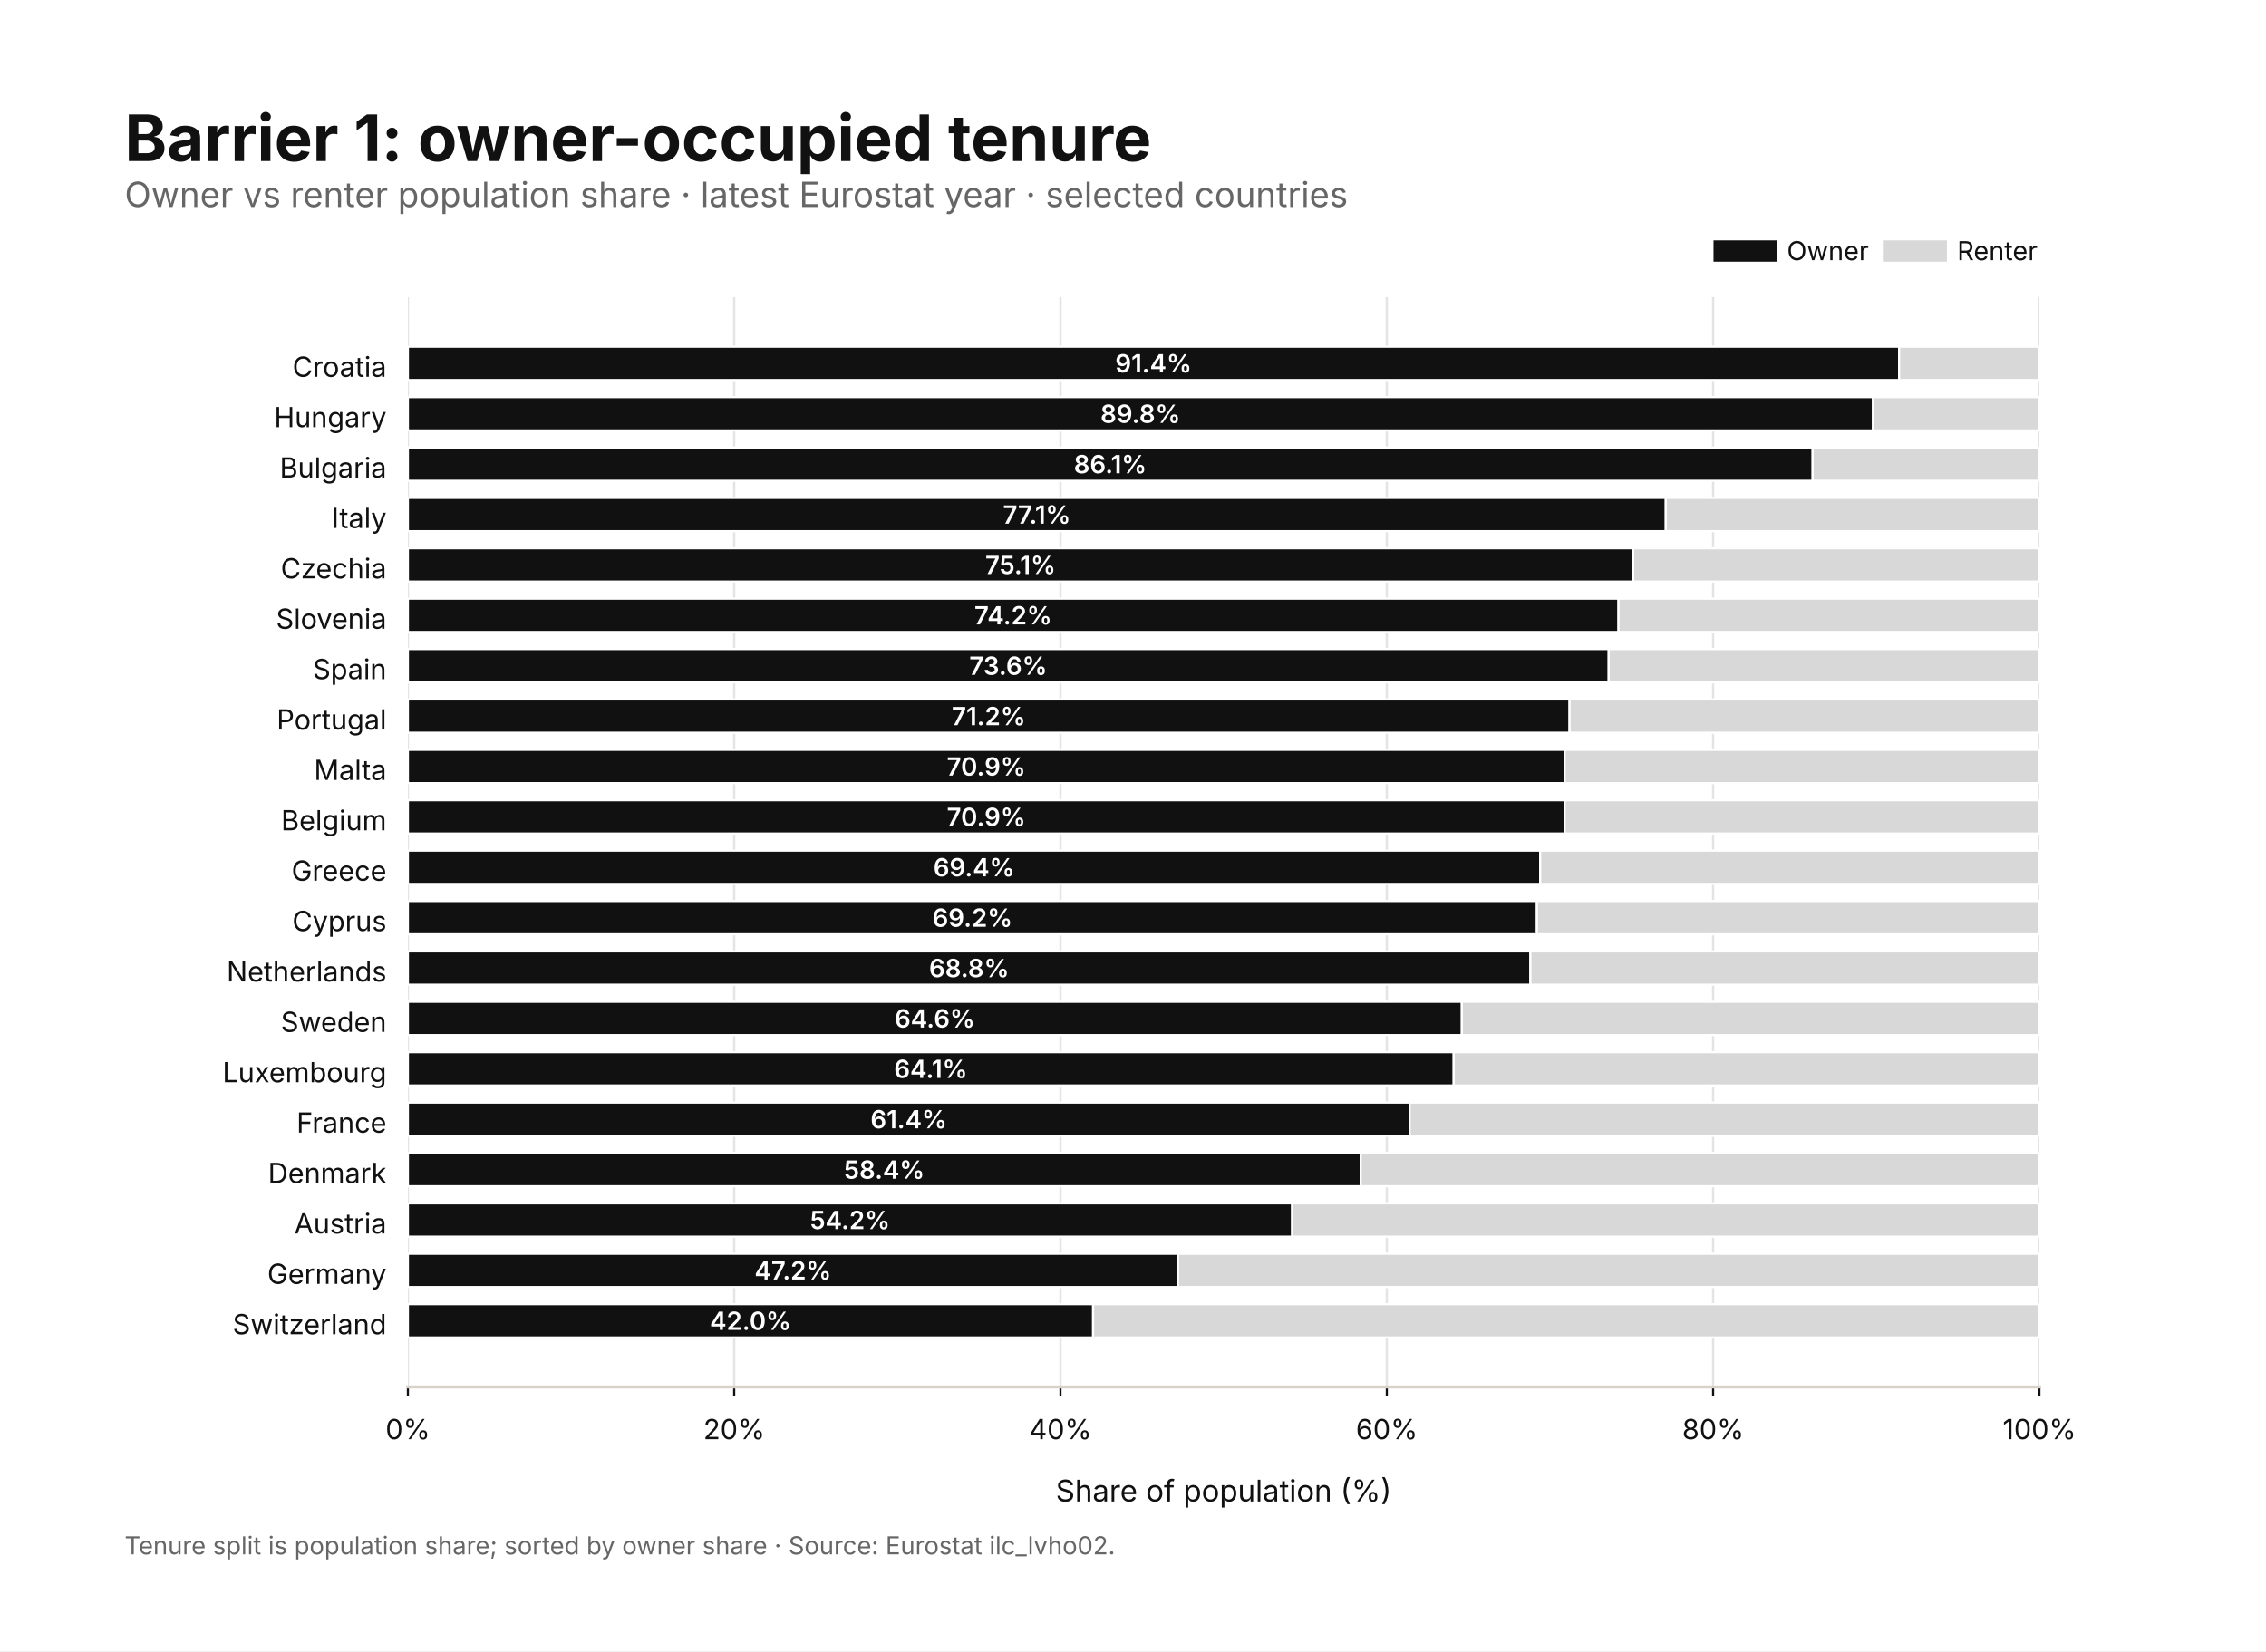
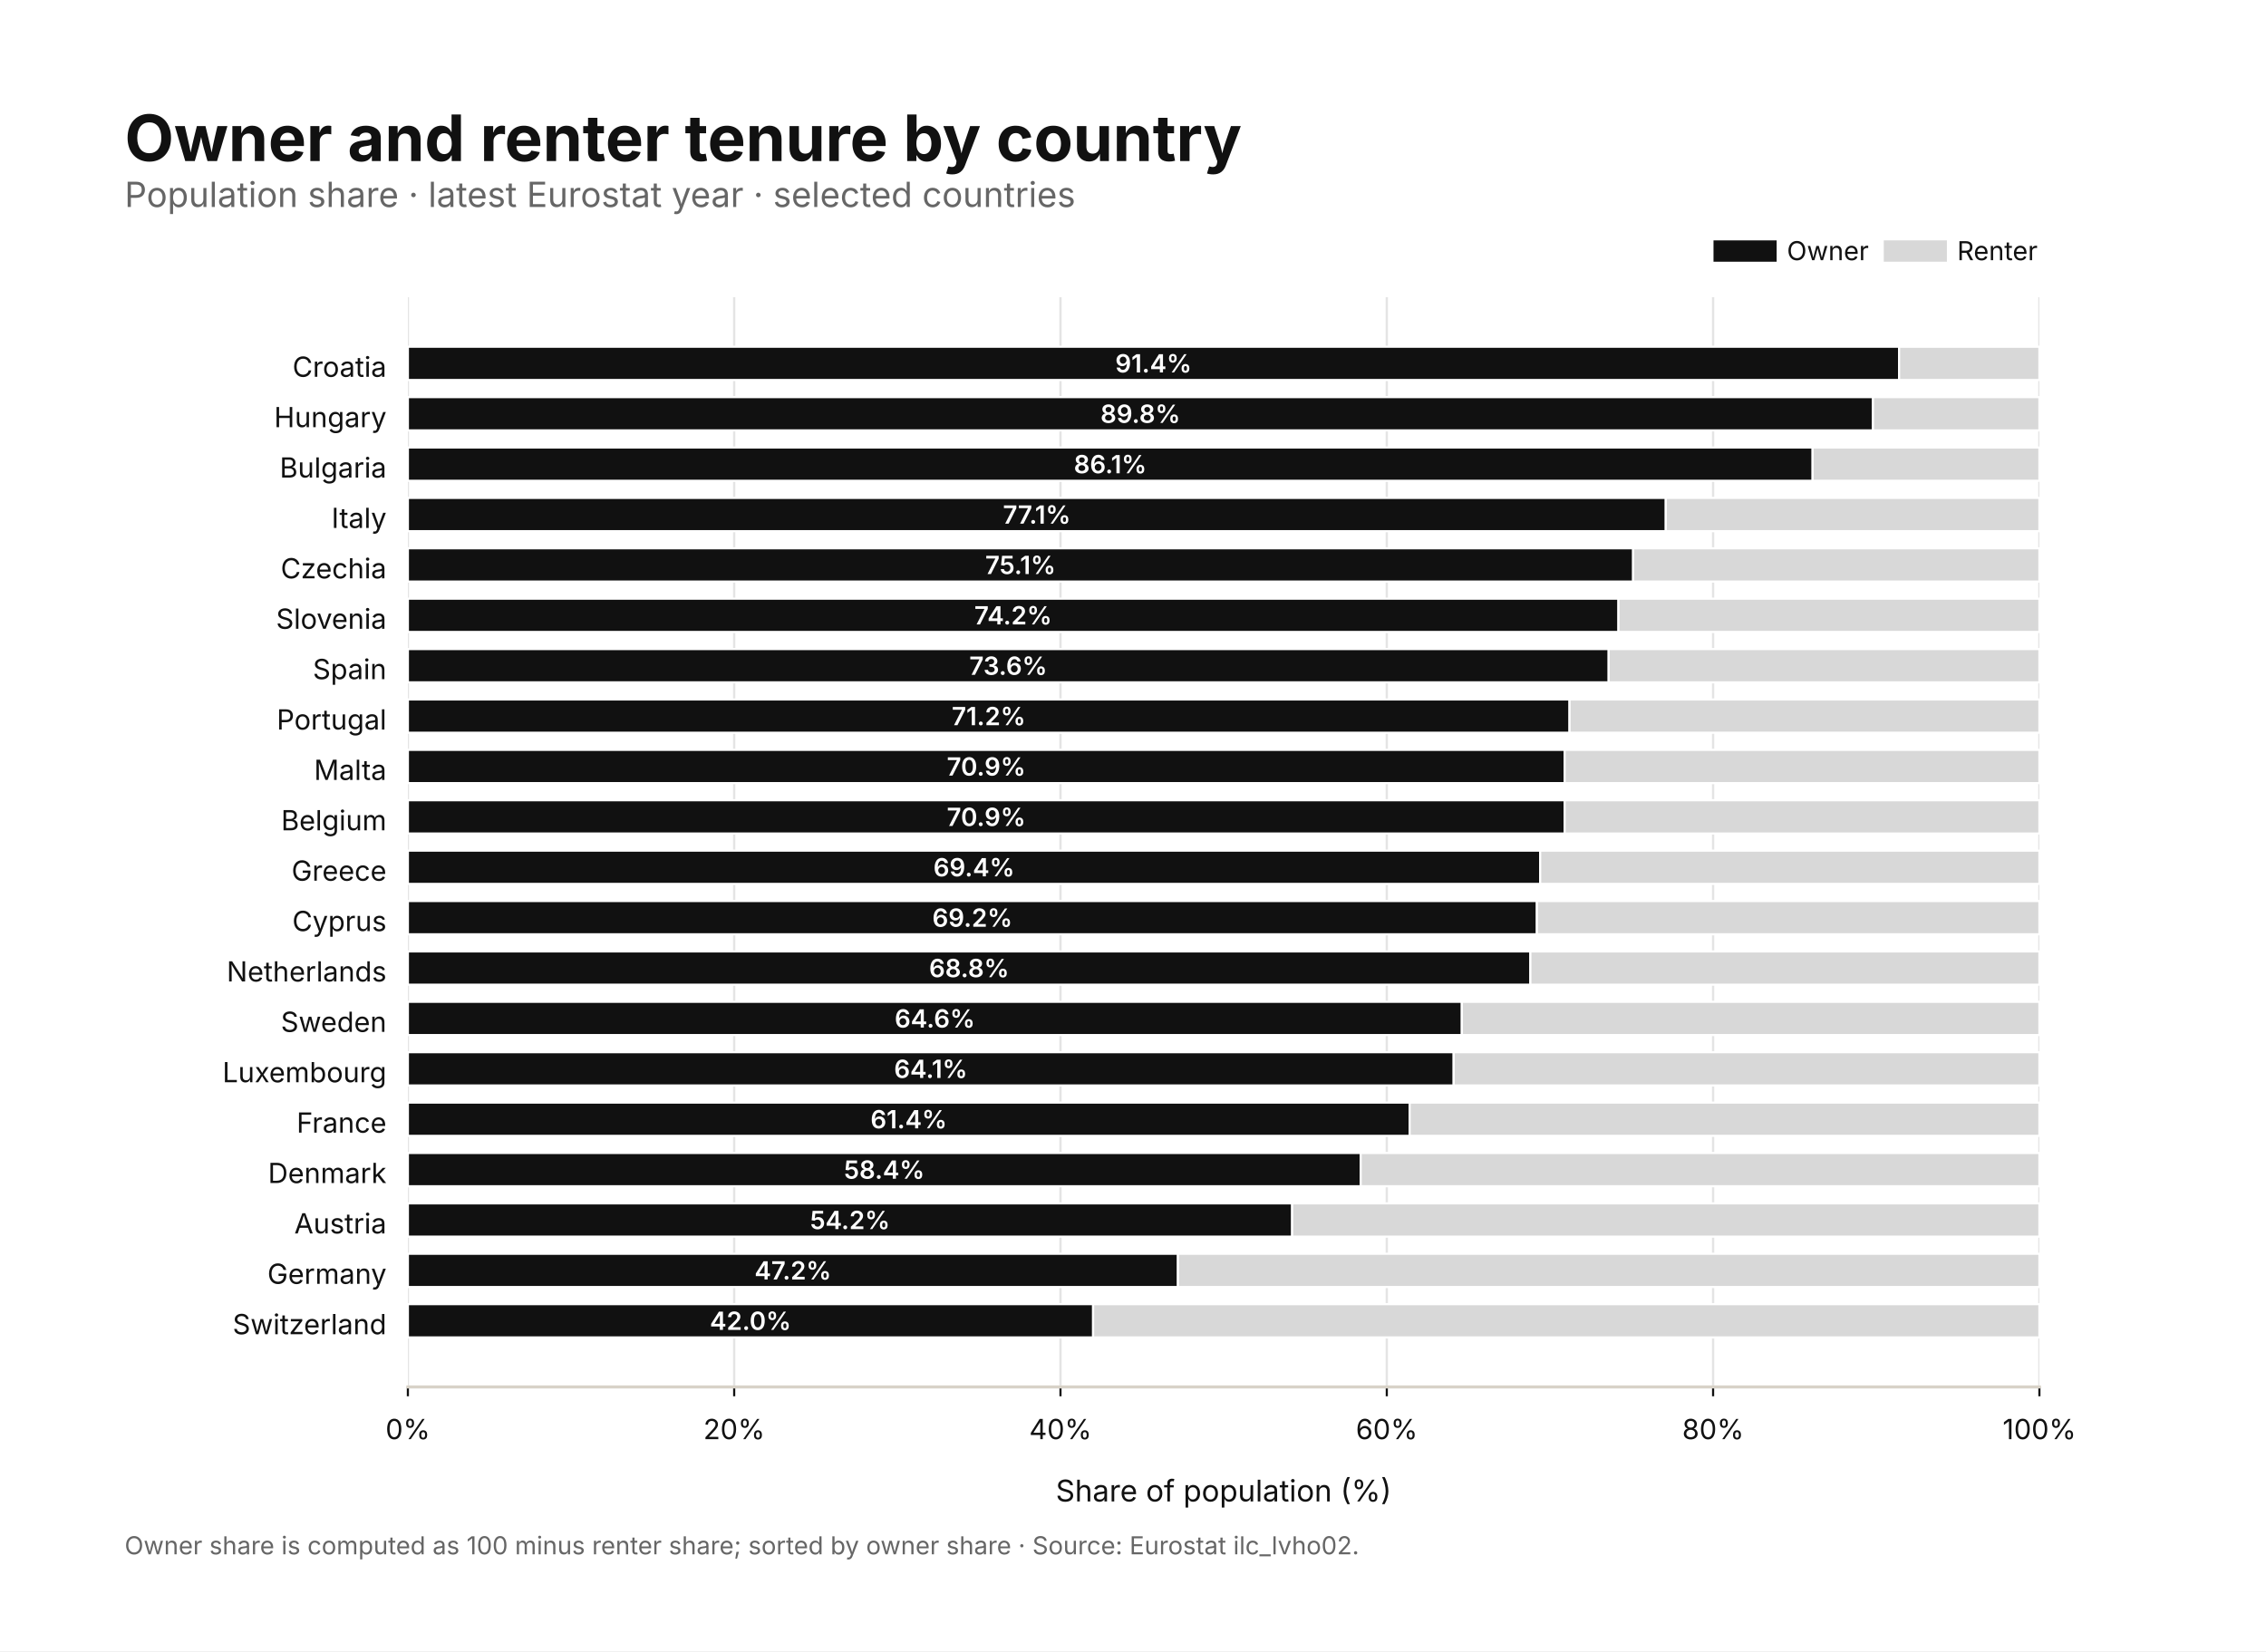
<svg xmlns="http://www.w3.org/2000/svg" xmlns:xlink="http://www.w3.org/1999/xlink" width="849.6pt" height="619.2pt" viewBox="0 0 849.6 619.2" version="1.1">
  <defs>
    <style type="text/css">*{stroke-linejoin: round; stroke-linecap: butt}</style>
  </defs>
  <g id="figure_1">
    <g id="patch_1">
      <path d="M 0 619.2 L 849.6 619.2 L 849.6 0 L 0 0 z " style="fill: #ffffff" />
    </g>
    <g id="axes_1">
      <g id="patch_2">
        <path d="M 152.928 520.128 L 764.64 520.128 L 764.64 111.456 L 152.928 111.456 z " style="fill: #ffffff" />
      </g>
      <g id="matplotlib.axis_1">
        <g id="xtick_1">
          <g id="line2d_1">
            <path d="M 152.928 520.128 L 152.928 111.456 " clip-path="url(#pca33cb264d)" style="fill: none; stroke: #e4e4e4; stroke-width: 0.85; stroke-linecap: square" />
          </g>
          <g id="line2d_2">
            <defs>
              <path id="mbba8bcf165" d="M 0 0 L 0 3.5 " style="stroke: #111111; stroke-width: 0.8" />
            </defs>
            <g>
              <use xlink:href="#mbba8bcf165" x="152.928" y="520.128" style="fill: #111111; stroke: #111111; stroke-width: 0.8" />
            </g>
          </g>
          <g id="text_1">
            <text style="font-size: 10.4px; font-family: 'Inter', 'Helvetica Neue', 'Arial', 'DejaVu Sans', sans-serif; text-anchor: middle; fill: #111111" x="152.928" y="539.703" transform="rotate(-0 152.928 539.703)">0%</text>
          </g>
        </g>
        <g id="xtick_2">
          <g id="line2d_3">
            <path d="M 275.27 520.128 L 275.27 111.456 " clip-path="url(#pca33cb264d)" style="fill: none; stroke: #e4e4e4; stroke-width: 0.85; stroke-linecap: square" />
          </g>
          <g id="line2d_4">
            <g>
              <use xlink:href="#mbba8bcf165" x="275.27" y="520.128" style="fill: #111111; stroke: #111111; stroke-width: 0.8" />
            </g>
          </g>
          <g id="text_2">
            <text style="font-size: 10.4px; font-family: 'Inter', 'Helvetica Neue', 'Arial', 'DejaVu Sans', sans-serif; text-anchor: middle; fill: #111111" x="275.27" y="539.703" transform="rotate(-0 275.2704 539.703)">20%</text>
          </g>
        </g>
        <g id="xtick_3">
          <g id="line2d_5">
            <path d="M 397.613 520.128 L 397.613 111.456 " clip-path="url(#pca33cb264d)" style="fill: none; stroke: #e4e4e4; stroke-width: 0.85; stroke-linecap: square" />
          </g>
          <g id="line2d_6">
            <g>
              <use xlink:href="#mbba8bcf165" x="397.613" y="520.128" style="fill: #111111; stroke: #111111; stroke-width: 0.8" />
            </g>
          </g>
          <g id="text_3">
            <text style="font-size: 10.4px; font-family: 'Inter', 'Helvetica Neue', 'Arial', 'DejaVu Sans', sans-serif; text-anchor: middle; fill: #111111" x="397.613" y="539.703" transform="rotate(-0 397.6128 539.703)">40%</text>
          </g>
        </g>
        <g id="xtick_4">
          <g id="line2d_7">
            <path d="M 519.955 520.128 L 519.955 111.456 " clip-path="url(#pca33cb264d)" style="fill: none; stroke: #e4e4e4; stroke-width: 0.85; stroke-linecap: square" />
          </g>
          <g id="line2d_8">
            <g>
              <use xlink:href="#mbba8bcf165" x="519.955" y="520.128" style="fill: #111111; stroke: #111111; stroke-width: 0.8" />
            </g>
          </g>
          <g id="text_4">
            <text style="font-size: 10.4px; font-family: 'Inter', 'Helvetica Neue', 'Arial', 'DejaVu Sans', sans-serif; text-anchor: middle; fill: #111111" x="519.955" y="539.703" transform="rotate(-0 519.9552 539.703)">60%</text>
          </g>
        </g>
        <g id="xtick_5">
          <g id="line2d_9">
            <path d="M 642.298 520.128 L 642.298 111.456 " clip-path="url(#pca33cb264d)" style="fill: none; stroke: #e4e4e4; stroke-width: 0.85; stroke-linecap: square" />
          </g>
          <g id="line2d_10">
            <g>
              <use xlink:href="#mbba8bcf165" x="642.298" y="520.128" style="fill: #111111; stroke: #111111; stroke-width: 0.8" />
            </g>
          </g>
          <g id="text_5">
            <text style="font-size: 10.4px; font-family: 'Inter', 'Helvetica Neue', 'Arial', 'DejaVu Sans', sans-serif; text-anchor: middle; fill: #111111" x="642.298" y="539.703" transform="rotate(-0 642.2976 539.703)">80%</text>
          </g>
        </g>
        <g id="xtick_6">
          <g id="line2d_11">
            <path d="M 764.64 520.128 L 764.64 111.456 " clip-path="url(#pca33cb264d)" style="fill: none; stroke: #e4e4e4; stroke-width: 0.85; stroke-linecap: square" />
          </g>
          <g id="line2d_12">
            <g>
              <use xlink:href="#mbba8bcf165" x="764.64" y="520.128" style="fill: #111111; stroke: #111111; stroke-width: 0.8" />
            </g>
          </g>
          <g id="text_6">
            <text style="font-size: 10.4px; font-family: 'Inter', 'Helvetica Neue', 'Arial', 'DejaVu Sans', sans-serif; text-anchor: middle; fill: #111111" x="764.64" y="539.703" transform="rotate(-0 764.64 539.703)">100%</text>
          </g>
        </g>
        <g id="text_7">
          <text style="font-size: 11.2px; font-family: 'Inter', 'Helvetica Neue', 'Arial', 'DejaVu Sans', sans-serif; text-anchor: middle; fill: #111111" x="458.784" y="563.064" transform="rotate(-0 458.784 563.0644)">Share of population (%)</text>
        </g>
      </g>
      <g id="matplotlib.axis_2">
        <g id="ytick_1">
          <g id="line2d_13" />
          <g id="text_8">
            <text style="font-size: 10.4px; font-family: 'Inter', 'Helvetica Neue', 'Arial', 'DejaVu Sans', sans-serif; text-anchor: end; fill: #111111" x="144.928" y="141.306" transform="rotate(-0 144.928 141.3056)">Croatia</text>
          </g>
        </g>
        <g id="ytick_2">
          <g id="line2d_14" />
          <g id="text_9">
            <text style="font-size: 10.4px; font-family: 'Inter', 'Helvetica Neue', 'Arial', 'DejaVu Sans', sans-serif; text-anchor: end; fill: #111111" x="144.928" y="160.203" transform="rotate(-0 144.928 160.2028)">Hungary</text>
          </g>
        </g>
        <g id="ytick_3">
          <g id="line2d_15" />
          <g id="text_10">
            <text style="font-size: 10.4px; font-family: 'Inter', 'Helvetica Neue', 'Arial', 'DejaVu Sans', sans-serif; text-anchor: end; fill: #111111" x="144.928" y="179.1" transform="rotate(-0 144.928 179.1001)">Bulgaria</text>
          </g>
        </g>
        <g id="ytick_4">
          <g id="line2d_16" />
          <g id="text_11">
            <text style="font-size: 10.4px; font-family: 'Inter', 'Helvetica Neue', 'Arial', 'DejaVu Sans', sans-serif; text-anchor: end; fill: #111111" x="144.928" y="197.997" transform="rotate(-0 144.928 197.9974)">Italy</text>
          </g>
        </g>
        <g id="ytick_5">
          <g id="line2d_17" />
          <g id="text_12">
            <text style="font-size: 10.4px; font-family: 'Inter', 'Helvetica Neue', 'Arial', 'DejaVu Sans', sans-serif; text-anchor: end; fill: #111111" x="144.928" y="216.895" transform="rotate(-0 144.928 216.8946)">Czechia</text>
          </g>
        </g>
        <g id="ytick_6">
          <g id="line2d_18" />
          <g id="text_13">
            <text style="font-size: 10.4px; font-family: 'Inter', 'Helvetica Neue', 'Arial', 'DejaVu Sans', sans-serif; text-anchor: end; fill: #111111" x="144.928" y="235.792" transform="rotate(-0 144.928 235.7919)">Slovenia</text>
          </g>
        </g>
        <g id="ytick_7">
          <g id="line2d_19" />
          <g id="text_14">
            <text style="font-size: 10.4px; font-family: 'Inter', 'Helvetica Neue', 'Arial', 'DejaVu Sans', sans-serif; text-anchor: end; fill: #111111" x="144.928" y="254.689" transform="rotate(-0 144.928 254.6891)">Spain</text>
          </g>
        </g>
        <g id="ytick_8">
          <g id="line2d_20" />
          <g id="text_15">
            <text style="font-size: 10.4px; font-family: 'Inter', 'Helvetica Neue', 'Arial', 'DejaVu Sans', sans-serif; text-anchor: end; fill: #111111" x="144.928" y="273.586" transform="rotate(-0 144.928 273.5864)">Portugal</text>
          </g>
        </g>
        <g id="ytick_9">
          <g id="line2d_21" />
          <g id="text_16">
            <text style="font-size: 10.4px; font-family: 'Inter', 'Helvetica Neue', 'Arial', 'DejaVu Sans', sans-serif; text-anchor: end; fill: #111111" x="144.928" y="292.484" transform="rotate(-0 144.928 292.4836)">Malta</text>
          </g>
        </g>
        <g id="ytick_10">
          <g id="line2d_22" />
          <g id="text_17">
            <text style="font-size: 10.4px; font-family: 'Inter', 'Helvetica Neue', 'Arial', 'DejaVu Sans', sans-serif; text-anchor: end; fill: #111111" x="144.928" y="311.381" transform="rotate(-0 144.928 311.3809)">Belgium</text>
          </g>
        </g>
        <g id="ytick_11">
          <g id="line2d_23" />
          <g id="text_18">
            <text style="font-size: 10.4px; font-family: 'Inter', 'Helvetica Neue', 'Arial', 'DejaVu Sans', sans-serif; text-anchor: end; fill: #111111" x="144.928" y="330.278" transform="rotate(-0 144.928 330.2781)">Greece</text>
          </g>
        </g>
        <g id="ytick_12">
          <g id="line2d_24" />
          <g id="text_19">
            <text style="font-size: 10.4px; font-family: 'Inter', 'Helvetica Neue', 'Arial', 'DejaVu Sans', sans-serif; text-anchor: end; fill: #111111" x="144.928" y="349.175" transform="rotate(-0 144.928 349.1754)">Cyprus</text>
          </g>
        </g>
        <g id="ytick_13">
          <g id="line2d_25" />
          <g id="text_20">
            <text style="font-size: 10.4px; font-family: 'Inter', 'Helvetica Neue', 'Arial', 'DejaVu Sans', sans-serif; text-anchor: end; fill: #111111" x="144.928" y="368.073" transform="rotate(-0 144.928 368.0726)">Netherlands</text>
          </g>
        </g>
        <g id="ytick_14">
          <g id="line2d_26" />
          <g id="text_21">
            <text style="font-size: 10.4px; font-family: 'Inter', 'Helvetica Neue', 'Arial', 'DejaVu Sans', sans-serif; text-anchor: end; fill: #111111" x="144.928" y="386.97" transform="rotate(-0 144.928 386.9699)">Sweden</text>
          </g>
        </g>
        <g id="ytick_15">
          <g id="line2d_27" />
          <g id="text_22">
            <text style="font-size: 10.4px; font-family: 'Inter', 'Helvetica Neue', 'Arial', 'DejaVu Sans', sans-serif; text-anchor: end; fill: #111111" x="144.928" y="405.867" transform="rotate(-0 144.928 405.8671)">Luxembourg</text>
          </g>
        </g>
        <g id="ytick_16">
          <g id="line2d_28" />
          <g id="text_23">
            <text style="font-size: 10.4px; font-family: 'Inter', 'Helvetica Neue', 'Arial', 'DejaVu Sans', sans-serif; text-anchor: end; fill: #111111" x="144.928" y="424.764" transform="rotate(-0 144.928 424.7644)">France</text>
          </g>
        </g>
        <g id="ytick_17">
          <g id="line2d_29" />
          <g id="text_24">
            <text style="font-size: 10.4px; font-family: 'Inter', 'Helvetica Neue', 'Arial', 'DejaVu Sans', sans-serif; text-anchor: end; fill: #111111" x="144.928" y="443.662" transform="rotate(-0 144.928 443.6616)">Denmark</text>
          </g>
        </g>
        <g id="ytick_18">
          <g id="line2d_30" />
          <g id="text_25">
            <text style="font-size: 10.4px; font-family: 'Inter', 'Helvetica Neue', 'Arial', 'DejaVu Sans', sans-serif; text-anchor: end; fill: #111111" x="144.928" y="462.559" transform="rotate(-0 144.928 462.5589)">Austria</text>
          </g>
        </g>
        <g id="ytick_19">
          <g id="line2d_31" />
          <g id="text_26">
            <text style="font-size: 10.4px; font-family: 'Inter', 'Helvetica Neue', 'Arial', 'DejaVu Sans', sans-serif; text-anchor: end; fill: #111111" x="144.928" y="481.456" transform="rotate(-0 144.928 481.4562)">Germany</text>
          </g>
        </g>
        <g id="ytick_20">
          <g id="line2d_32" />
          <g id="text_27">
            <text style="font-size: 10.4px; font-family: 'Inter', 'Helvetica Neue', 'Arial', 'DejaVu Sans', sans-serif; text-anchor: end; fill: #111111" x="144.928" y="500.353" transform="rotate(-0 144.928 500.3534)">Switzerland</text>
          </g>
        </g>
      </g>
      <g id="patch_3">
        <path d="M 152.928 130.032 L 712.033 130.032 L 712.033 142.504 L 152.928 142.504 z " clip-path="url(#pca33cb264d)" style="fill: #111111; stroke: #ffffff; stroke-width: 0.8; stroke-linejoin: miter" />
      </g>
      <g id="patch_4">
        <path d="M 152.928 148.929 L 702.245 148.929 L 702.245 161.401 L 152.928 161.401 z " clip-path="url(#pca33cb264d)" style="fill: #111111; stroke: #ffffff; stroke-width: 0.8; stroke-linejoin: miter" />
      </g>
      <g id="patch_5">
        <path d="M 152.928 167.827 L 679.612 167.827 L 679.612 180.299 L 152.928 180.299 z " clip-path="url(#pca33cb264d)" style="fill: #111111; stroke: #ffffff; stroke-width: 0.8; stroke-linejoin: miter" />
      </g>
      <g id="patch_6">
        <path d="M 152.928 186.724 L 624.558 186.724 L 624.558 199.196 L 152.928 199.196 z " clip-path="url(#pca33cb264d)" style="fill: #111111; stroke: #ffffff; stroke-width: 0.8; stroke-linejoin: miter" />
      </g>
      <g id="patch_7">
        <path d="M 152.928 205.621 L 612.324 205.621 L 612.324 218.093 L 152.928 218.093 z " clip-path="url(#pca33cb264d)" style="fill: #111111; stroke: #ffffff; stroke-width: 0.8; stroke-linejoin: miter" />
      </g>
      <g id="patch_8">
        <path d="M 152.928 224.518 L 606.818 224.518 L 606.818 236.99 L 152.928 236.99 z " clip-path="url(#pca33cb264d)" style="fill: #111111; stroke: #ffffff; stroke-width: 0.8; stroke-linejoin: miter" />
      </g>
      <g id="patch_9">
        <path d="M 152.928 243.416 L 603.148 243.416 L 603.148 255.888 L 152.928 255.888 z " clip-path="url(#pca33cb264d)" style="fill: #111111; stroke: #ffffff; stroke-width: 0.8; stroke-linejoin: miter" />
      </g>
      <g id="patch_10">
        <path d="M 152.928 262.313 L 588.467 262.313 L 588.467 274.785 L 152.928 274.785 z " clip-path="url(#pca33cb264d)" style="fill: #111111; stroke: #ffffff; stroke-width: 0.8; stroke-linejoin: miter" />
      </g>
      <g id="patch_11">
        <path d="M 152.928 281.21 L 586.632 281.21 L 586.632 293.682 L 152.928 293.682 z " clip-path="url(#pca33cb264d)" style="fill: #111111; stroke: #ffffff; stroke-width: 0.8; stroke-linejoin: miter" />
      </g>
      <g id="patch_12">
        <path d="M 152.928 300.107 L 586.632 300.107 L 586.632 312.579 L 152.928 312.579 z " clip-path="url(#pca33cb264d)" style="fill: #111111; stroke: #ffffff; stroke-width: 0.8; stroke-linejoin: miter" />
      </g>
      <g id="patch_13">
        <path d="M 152.928 319.005 L 577.456 319.005 L 577.456 331.477 L 152.928 331.477 z " clip-path="url(#pca33cb264d)" style="fill: #111111; stroke: #ffffff; stroke-width: 0.8; stroke-linejoin: miter" />
      </g>
      <g id="patch_14">
        <path d="M 152.928 337.902 L 576.233 337.902 L 576.233 350.374 L 152.928 350.374 z " clip-path="url(#pca33cb264d)" style="fill: #111111; stroke: #ffffff; stroke-width: 0.8; stroke-linejoin: miter" />
      </g>
      <g id="patch_15">
        <path d="M 152.928 356.799 L 573.786 356.799 L 573.786 369.271 L 152.928 369.271 z " clip-path="url(#pca33cb264d)" style="fill: #111111; stroke: #ffffff; stroke-width: 0.8; stroke-linejoin: miter" />
      </g>
      <g id="patch_16">
        <path d="M 152.928 375.696 L 548.094 375.696 L 548.094 388.168 L 152.928 388.168 z " clip-path="url(#pca33cb264d)" style="fill: #111111; stroke: #ffffff; stroke-width: 0.8; stroke-linejoin: miter" />
      </g>
      <g id="patch_17">
        <path d="M 152.928 394.594 L 545.035 394.594 L 545.035 407.066 L 152.928 407.066 z " clip-path="url(#pca33cb264d)" style="fill: #111111; stroke: #ffffff; stroke-width: 0.8; stroke-linejoin: miter" />
      </g>
      <g id="patch_18">
        <path d="M 152.928 413.491 L 528.519 413.491 L 528.519 425.963 L 152.928 425.963 z " clip-path="url(#pca33cb264d)" style="fill: #111111; stroke: #ffffff; stroke-width: 0.8; stroke-linejoin: miter" />
      </g>
      <g id="patch_19">
        <path d="M 152.928 432.388 L 510.168 432.388 L 510.168 444.86 L 152.928 444.86 z " clip-path="url(#pca33cb264d)" style="fill: #111111; stroke: #ffffff; stroke-width: 0.8; stroke-linejoin: miter" />
      </g>
      <g id="patch_20">
        <path d="M 152.928 451.285 L 484.476 451.285 L 484.476 463.757 L 152.928 463.757 z " clip-path="url(#pca33cb264d)" style="fill: #111111; stroke: #ffffff; stroke-width: 0.8; stroke-linejoin: miter" />
      </g>
      <g id="patch_21">
        <path d="M 152.928 470.183 L 441.656 470.183 L 441.656 482.655 L 152.928 482.655 z " clip-path="url(#pca33cb264d)" style="fill: #111111; stroke: #ffffff; stroke-width: 0.8; stroke-linejoin: miter" />
      </g>
      <g id="patch_22">
        <path d="M 152.928 489.08 L 409.847 489.08 L 409.847 501.552 L 152.928 501.552 z " clip-path="url(#pca33cb264d)" style="fill: #111111; stroke: #ffffff; stroke-width: 0.8; stroke-linejoin: miter" />
      </g>
      <g id="patch_23">
        <path d="M 712.033 130.032 L 764.64 130.032 L 764.64 142.504 L 712.033 142.504 z " clip-path="url(#pca33cb264d)" style="fill: #d8d8d8; stroke: #ffffff; stroke-width: 0.8; stroke-linejoin: miter" />
      </g>
      <g id="patch_24">
        <path d="M 702.245 148.929 L 764.64 148.929 L 764.64 161.401 L 702.245 161.401 z " clip-path="url(#pca33cb264d)" style="fill: #d8d8d8; stroke: #ffffff; stroke-width: 0.8; stroke-linejoin: miter" />
      </g>
      <g id="patch_25">
        <path d="M 679.612 167.827 L 764.64 167.827 L 764.64 180.299 L 679.612 180.299 z " clip-path="url(#pca33cb264d)" style="fill: #d8d8d8; stroke: #ffffff; stroke-width: 0.8; stroke-linejoin: miter" />
      </g>
      <g id="patch_26">
        <path d="M 624.558 186.724 L 764.64 186.724 L 764.64 199.196 L 624.558 199.196 z " clip-path="url(#pca33cb264d)" style="fill: #d8d8d8; stroke: #ffffff; stroke-width: 0.8; stroke-linejoin: miter" />
      </g>
      <g id="patch_27">
        <path d="M 612.324 205.621 L 764.64 205.621 L 764.64 218.093 L 612.324 218.093 z " clip-path="url(#pca33cb264d)" style="fill: #d8d8d8; stroke: #ffffff; stroke-width: 0.8; stroke-linejoin: miter" />
      </g>
      <g id="patch_28">
        <path d="M 606.818 224.518 L 764.64 224.518 L 764.64 236.99 L 606.818 236.99 z " clip-path="url(#pca33cb264d)" style="fill: #d8d8d8; stroke: #ffffff; stroke-width: 0.8; stroke-linejoin: miter" />
      </g>
      <g id="patch_29">
        <path d="M 603.148 243.416 L 764.64 243.416 L 764.64 255.888 L 603.148 255.888 z " clip-path="url(#pca33cb264d)" style="fill: #d8d8d8; stroke: #ffffff; stroke-width: 0.8; stroke-linejoin: miter" />
      </g>
      <g id="patch_30">
        <path d="M 588.467 262.313 L 764.64 262.313 L 764.64 274.785 L 588.467 274.785 z " clip-path="url(#pca33cb264d)" style="fill: #d8d8d8; stroke: #ffffff; stroke-width: 0.8; stroke-linejoin: miter" />
      </g>
      <g id="patch_31">
        <path d="M 586.632 281.21 L 764.64 281.21 L 764.64 293.682 L 586.632 293.682 z " clip-path="url(#pca33cb264d)" style="fill: #d8d8d8; stroke: #ffffff; stroke-width: 0.8; stroke-linejoin: miter" />
      </g>
      <g id="patch_32">
        <path d="M 586.632 300.107 L 764.64 300.107 L 764.64 312.579 L 586.632 312.579 z " clip-path="url(#pca33cb264d)" style="fill: #d8d8d8; stroke: #ffffff; stroke-width: 0.8; stroke-linejoin: miter" />
      </g>
      <g id="patch_33">
        <path d="M 577.456 319.005 L 764.64 319.005 L 764.64 331.477 L 577.456 331.477 z " clip-path="url(#pca33cb264d)" style="fill: #d8d8d8; stroke: #ffffff; stroke-width: 0.8; stroke-linejoin: miter" />
      </g>
      <g id="patch_34">
        <path d="M 576.233 337.902 L 764.64 337.902 L 764.64 350.374 L 576.233 350.374 z " clip-path="url(#pca33cb264d)" style="fill: #d8d8d8; stroke: #ffffff; stroke-width: 0.8; stroke-linejoin: miter" />
      </g>
      <g id="patch_35">
        <path d="M 573.786 356.799 L 764.64 356.799 L 764.64 369.271 L 573.786 369.271 z " clip-path="url(#pca33cb264d)" style="fill: #d8d8d8; stroke: #ffffff; stroke-width: 0.8; stroke-linejoin: miter" />
      </g>
      <g id="patch_36">
        <path d="M 548.094 375.696 L 764.64 375.696 L 764.64 388.168 L 548.094 388.168 z " clip-path="url(#pca33cb264d)" style="fill: #d8d8d8; stroke: #ffffff; stroke-width: 0.8; stroke-linejoin: miter" />
      </g>
      <g id="patch_37">
        <path d="M 545.035 394.594 L 764.64 394.594 L 764.64 407.066 L 545.035 407.066 z " clip-path="url(#pca33cb264d)" style="fill: #d8d8d8; stroke: #ffffff; stroke-width: 0.8; stroke-linejoin: miter" />
      </g>
      <g id="patch_38">
        <path d="M 528.519 413.491 L 764.64 413.491 L 764.64 425.963 L 528.519 425.963 z " clip-path="url(#pca33cb264d)" style="fill: #d8d8d8; stroke: #ffffff; stroke-width: 0.8; stroke-linejoin: miter" />
      </g>
      <g id="patch_39">
        <path d="M 510.168 432.388 L 764.64 432.388 L 764.64 444.86 L 510.168 444.86 z " clip-path="url(#pca33cb264d)" style="fill: #d8d8d8; stroke: #ffffff; stroke-width: 0.8; stroke-linejoin: miter" />
      </g>
      <g id="patch_40">
        <path d="M 484.476 451.285 L 764.64 451.285 L 764.64 463.757 L 484.476 463.757 z " clip-path="url(#pca33cb264d)" style="fill: #d8d8d8; stroke: #ffffff; stroke-width: 0.8; stroke-linejoin: miter" />
      </g>
      <g id="patch_41">
        <path d="M 441.656 470.183 L 764.64 470.183 L 764.64 482.655 L 441.656 482.655 z " clip-path="url(#pca33cb264d)" style="fill: #d8d8d8; stroke: #ffffff; stroke-width: 0.8; stroke-linejoin: miter" />
      </g>
      <g id="patch_42">
        <path d="M 409.847 489.08 L 764.64 489.08 L 764.64 501.552 L 409.847 501.552 z " clip-path="url(#pca33cb264d)" style="fill: #d8d8d8; stroke: #ffffff; stroke-width: 0.8; stroke-linejoin: miter" />
      </g>
      <g id="patch_43">
        <path d="M 152.928 520.128 L 764.64 520.128 " style="fill: none; stroke: #d8d2c8; stroke-width: 1.15; stroke-linejoin: miter; stroke-linecap: square" />
      </g>
      <g id="text_28">
        <text style="font-weight: 600; font-size: 9.4px; font-family: 'Inter', 'Helvetica Neue', 'Arial', 'DejaVu Sans', sans-serif; text-anchor: middle; fill: #ffffff" x="432.48" y="139.686" transform="rotate(-0 432.4804 139.6863)">91.4%</text>
      </g>
      <g id="text_29">
        <text style="font-weight: 600; font-size: 9.4px; font-family: 'Inter', 'Helvetica Neue', 'Arial', 'DejaVu Sans', sans-serif; text-anchor: middle; fill: #ffffff" x="427.587" y="158.584" transform="rotate(-0 427.5867 158.5835)">89.8%</text>
      </g>
      <g id="text_30">
        <text style="font-weight: 600; font-size: 9.4px; font-family: 'Inter', 'Helvetica Neue', 'Arial', 'DejaVu Sans', sans-serif; text-anchor: middle; fill: #ffffff" x="416.27" y="177.481" transform="rotate(-0 416.27 177.4808)">86.1%</text>
      </g>
      <g id="text_31">
        <text style="font-weight: 600; font-size: 9.4px; font-family: 'Inter', 'Helvetica Neue', 'Arial', 'DejaVu Sans', sans-serif; text-anchor: middle; fill: #ffffff" x="388.743" y="196.378" transform="rotate(-0 388.743 196.378)">77.1%</text>
      </g>
      <g id="text_32">
        <text style="font-weight: 600; font-size: 9.4px; font-family: 'Inter', 'Helvetica Neue', 'Arial', 'DejaVu Sans', sans-serif; text-anchor: middle; fill: #ffffff" x="382.626" y="215.275" transform="rotate(-0 382.6259 215.2753)">75.1%</text>
      </g>
      <g id="text_33">
        <text style="font-weight: 600; font-size: 9.4px; font-family: 'Inter', 'Helvetica Neue', 'Arial', 'DejaVu Sans', sans-serif; text-anchor: middle; fill: #ffffff" x="379.873" y="234.173" transform="rotate(-0 379.8732 234.1725)">74.2%</text>
      </g>
      <g id="text_34">
        <text style="font-weight: 600; font-size: 9.4px; font-family: 'Inter', 'Helvetica Neue', 'Arial', 'DejaVu Sans', sans-serif; text-anchor: middle; fill: #ffffff" x="378.038" y="253.07" transform="rotate(-0 378.038 253.0698)">73.6%</text>
      </g>
      <g id="text_35">
        <text style="font-weight: 600; font-size: 9.4px; font-family: 'Inter', 'Helvetica Neue', 'Arial', 'DejaVu Sans', sans-serif; text-anchor: middle; fill: #ffffff" x="370.697" y="271.967" transform="rotate(-0 370.6975 271.967)">71.2%</text>
      </g>
      <g id="text_36">
        <text style="font-weight: 600; font-size: 9.4px; font-family: 'Inter', 'Helvetica Neue', 'Arial', 'DejaVu Sans', sans-serif; text-anchor: middle; fill: #ffffff" x="369.78" y="290.864" transform="rotate(-0 369.7799 290.8643)">70.9%</text>
      </g>
      <g id="text_37">
        <text style="font-weight: 600; font-size: 9.4px; font-family: 'Inter', 'Helvetica Neue', 'Arial', 'DejaVu Sans', sans-serif; text-anchor: middle; fill: #ffffff" x="369.78" y="309.762" transform="rotate(-0 369.7799 309.7616)">70.9%</text>
      </g>
      <g id="text_38">
        <text style="font-weight: 600; font-size: 9.4px; font-family: 'Inter', 'Helvetica Neue', 'Arial', 'DejaVu Sans', sans-serif; text-anchor: middle; fill: #ffffff" x="365.192" y="328.659" transform="rotate(-0 365.1921 328.6588)">69.4%</text>
      </g>
      <g id="text_39">
        <text style="font-weight: 600; font-size: 9.4px; font-family: 'Inter', 'Helvetica Neue', 'Arial', 'DejaVu Sans', sans-serif; text-anchor: middle; fill: #ffffff" x="364.58" y="347.556" transform="rotate(-0 364.5804 347.5561)">69.2%</text>
      </g>
      <g id="text_40">
        <text style="font-weight: 600; font-size: 9.4px; font-family: 'Inter', 'Helvetica Neue', 'Arial', 'DejaVu Sans', sans-serif; text-anchor: middle; fill: #ffffff" x="363.357" y="366.453" transform="rotate(-0 363.3569 366.4533)">68.8%</text>
      </g>
      <g id="text_41">
        <text style="font-weight: 600; font-size: 9.4px; font-family: 'Inter', 'Helvetica Neue', 'Arial', 'DejaVu Sans', sans-serif; text-anchor: middle; fill: #ffffff" x="350.511" y="385.351" transform="rotate(-0 350.511 385.3506)">64.6%</text>
      </g>
      <g id="text_42">
        <text style="font-weight: 600; font-size: 9.4px; font-family: 'Inter', 'Helvetica Neue', 'Arial', 'DejaVu Sans', sans-serif; text-anchor: middle; fill: #ffffff" x="348.982" y="404.248" transform="rotate(-0 348.9817 404.2478)">64.1%</text>
      </g>
      <g id="text_43">
        <text style="font-weight: 600; font-size: 9.4px; font-family: 'Inter', 'Helvetica Neue', 'Arial', 'DejaVu Sans', sans-serif; text-anchor: middle; fill: #ffffff" x="340.724" y="423.145" transform="rotate(-0 340.7236 423.1451)">61.4%</text>
      </g>
      <g id="text_44">
        <text style="font-weight: 600; font-size: 9.4px; font-family: 'Inter', 'Helvetica Neue', 'Arial', 'DejaVu Sans', sans-serif; text-anchor: middle; fill: #ffffff" x="331.548" y="442.042" transform="rotate(-0 331.5479 442.0423)">58.4%</text>
      </g>
      <g id="text_45">
        <text style="font-weight: 600; font-size: 9.4px; font-family: 'Inter', 'Helvetica Neue', 'Arial', 'DejaVu Sans', sans-serif; text-anchor: middle; fill: #ffffff" x="318.702" y="460.94" transform="rotate(-0 318.702 460.9396)">54.2%</text>
      </g>
      <g id="text_46">
        <text style="font-weight: 600; font-size: 9.4px; font-family: 'Inter', 'Helvetica Neue', 'Arial', 'DejaVu Sans', sans-serif; text-anchor: middle; fill: #ffffff" x="297.292" y="479.837" transform="rotate(-0 297.292 479.8368)">47.2%</text>
      </g>
      <g id="text_47">
        <text style="font-weight: 600; font-size: 9.4px; font-family: 'Inter', 'Helvetica Neue', 'Arial', 'DejaVu Sans', sans-serif; text-anchor: middle; fill: #ffffff" x="281.388" y="498.734" transform="rotate(-0 281.3875 498.7341)">42.0%</text>
      </g>
    </g>
    <g id="text_48">
-       <text style="font-weight: 700; font-size: 24px; font-family: 'Inter', 'Helvetica Neue', 'Arial', 'DejaVu Sans', sans-serif; text-anchor: start; fill: #111111" x="46.728" y="60.402" transform="rotate(-0 46.728 60.402)">Barrier 1: owner-occupied tenure</text>
+       <text style="font-weight: 700; font-size: 24px; font-family: 'Inter', 'Helvetica Neue', 'Arial', 'DejaVu Sans', sans-serif; text-anchor: start; fill: #111111" x="46.728" y="60.402" transform="rotate(-0 46.728 60.402)">Owner and renter tenure by country</text>
    </g>
    <g id="text_49">
-       <text style="font-size: 13px; font-family: 'Inter', 'Helvetica Neue', 'Arial', 'DejaVu Sans', sans-serif; text-anchor: start; fill: #666666" x="46.728" y="77.61" transform="rotate(-0 46.728 77.60975)">Owner vs renter population share · latest Eurostat year · selected countries</text>
+       <text style="font-size: 13px; font-family: 'Inter', 'Helvetica Neue', 'Arial', 'DejaVu Sans', sans-serif; text-anchor: start; fill: #666666" x="46.728" y="77.61" transform="rotate(-0 46.728 77.60975)">Population share · latest Eurostat year · selected countries</text>
    </g>
    <g id="text_50">
-       <text style="font-size: 9.3px; font-family: 'Inter', 'Helvetica Neue', 'Arial', 'DejaVu Sans', sans-serif; text-anchor: start; fill: #666666" x="46.728" y="582.898" transform="rotate(-0 46.728 582.8983)">Tenure split is population share; sorted by owner share · Source: Eurostat ilc_lvho02.</text>
+       <text style="font-size: 9.3px; font-family: 'Inter', 'Helvetica Neue', 'Arial', 'DejaVu Sans', sans-serif; text-anchor: start; fill: #666666" x="46.728" y="582.898" transform="rotate(-0 46.728 582.8983)">Owner share is computed as 100 minus renter share; sorted by owner share · Source: Eurostat ilc_lvho02.</text>
    </g>
    <g id="legend_1">
      <g id="line2d_33">
        <path d="M 646.45 94.141 L 654.29 94.141 L 662.13 94.141 " style="fill: none; stroke: #111111; stroke-width: 8; stroke-linecap: square" />
      </g>
      <g id="text_51">
        <text style="font-size: 9.8px; font-family: 'Inter', 'Helvetica Neue', 'Arial', 'DejaVu Sans', sans-serif; text-anchor: start; fill: #111111" x="669.97" y="97.571" transform="rotate(-0 669.9696 97.57135)">Owner</text>
      </g>
      <g id="line2d_34">
        <path d="M 710.283 94.141 L 718.123 94.141 L 725.963 94.141 " style="fill: none; stroke: #d8d8d8; stroke-width: 8; stroke-linecap: square" />
      </g>
      <g id="text_52">
        <text style="font-size: 9.8px; font-family: 'Inter', 'Helvetica Neue', 'Arial', 'DejaVu Sans', sans-serif; text-anchor: start; fill: #111111" x="733.803" y="97.571" transform="rotate(-0 733.8028 97.57135)">Renter</text>
      </g>
    </g>
  </g>
  <defs>
    <clipPath id="pca33cb264d">
      <rect x="152.928" y="111.456" width="611.712" height="408.672" />
    </clipPath>
  </defs>
</svg>
